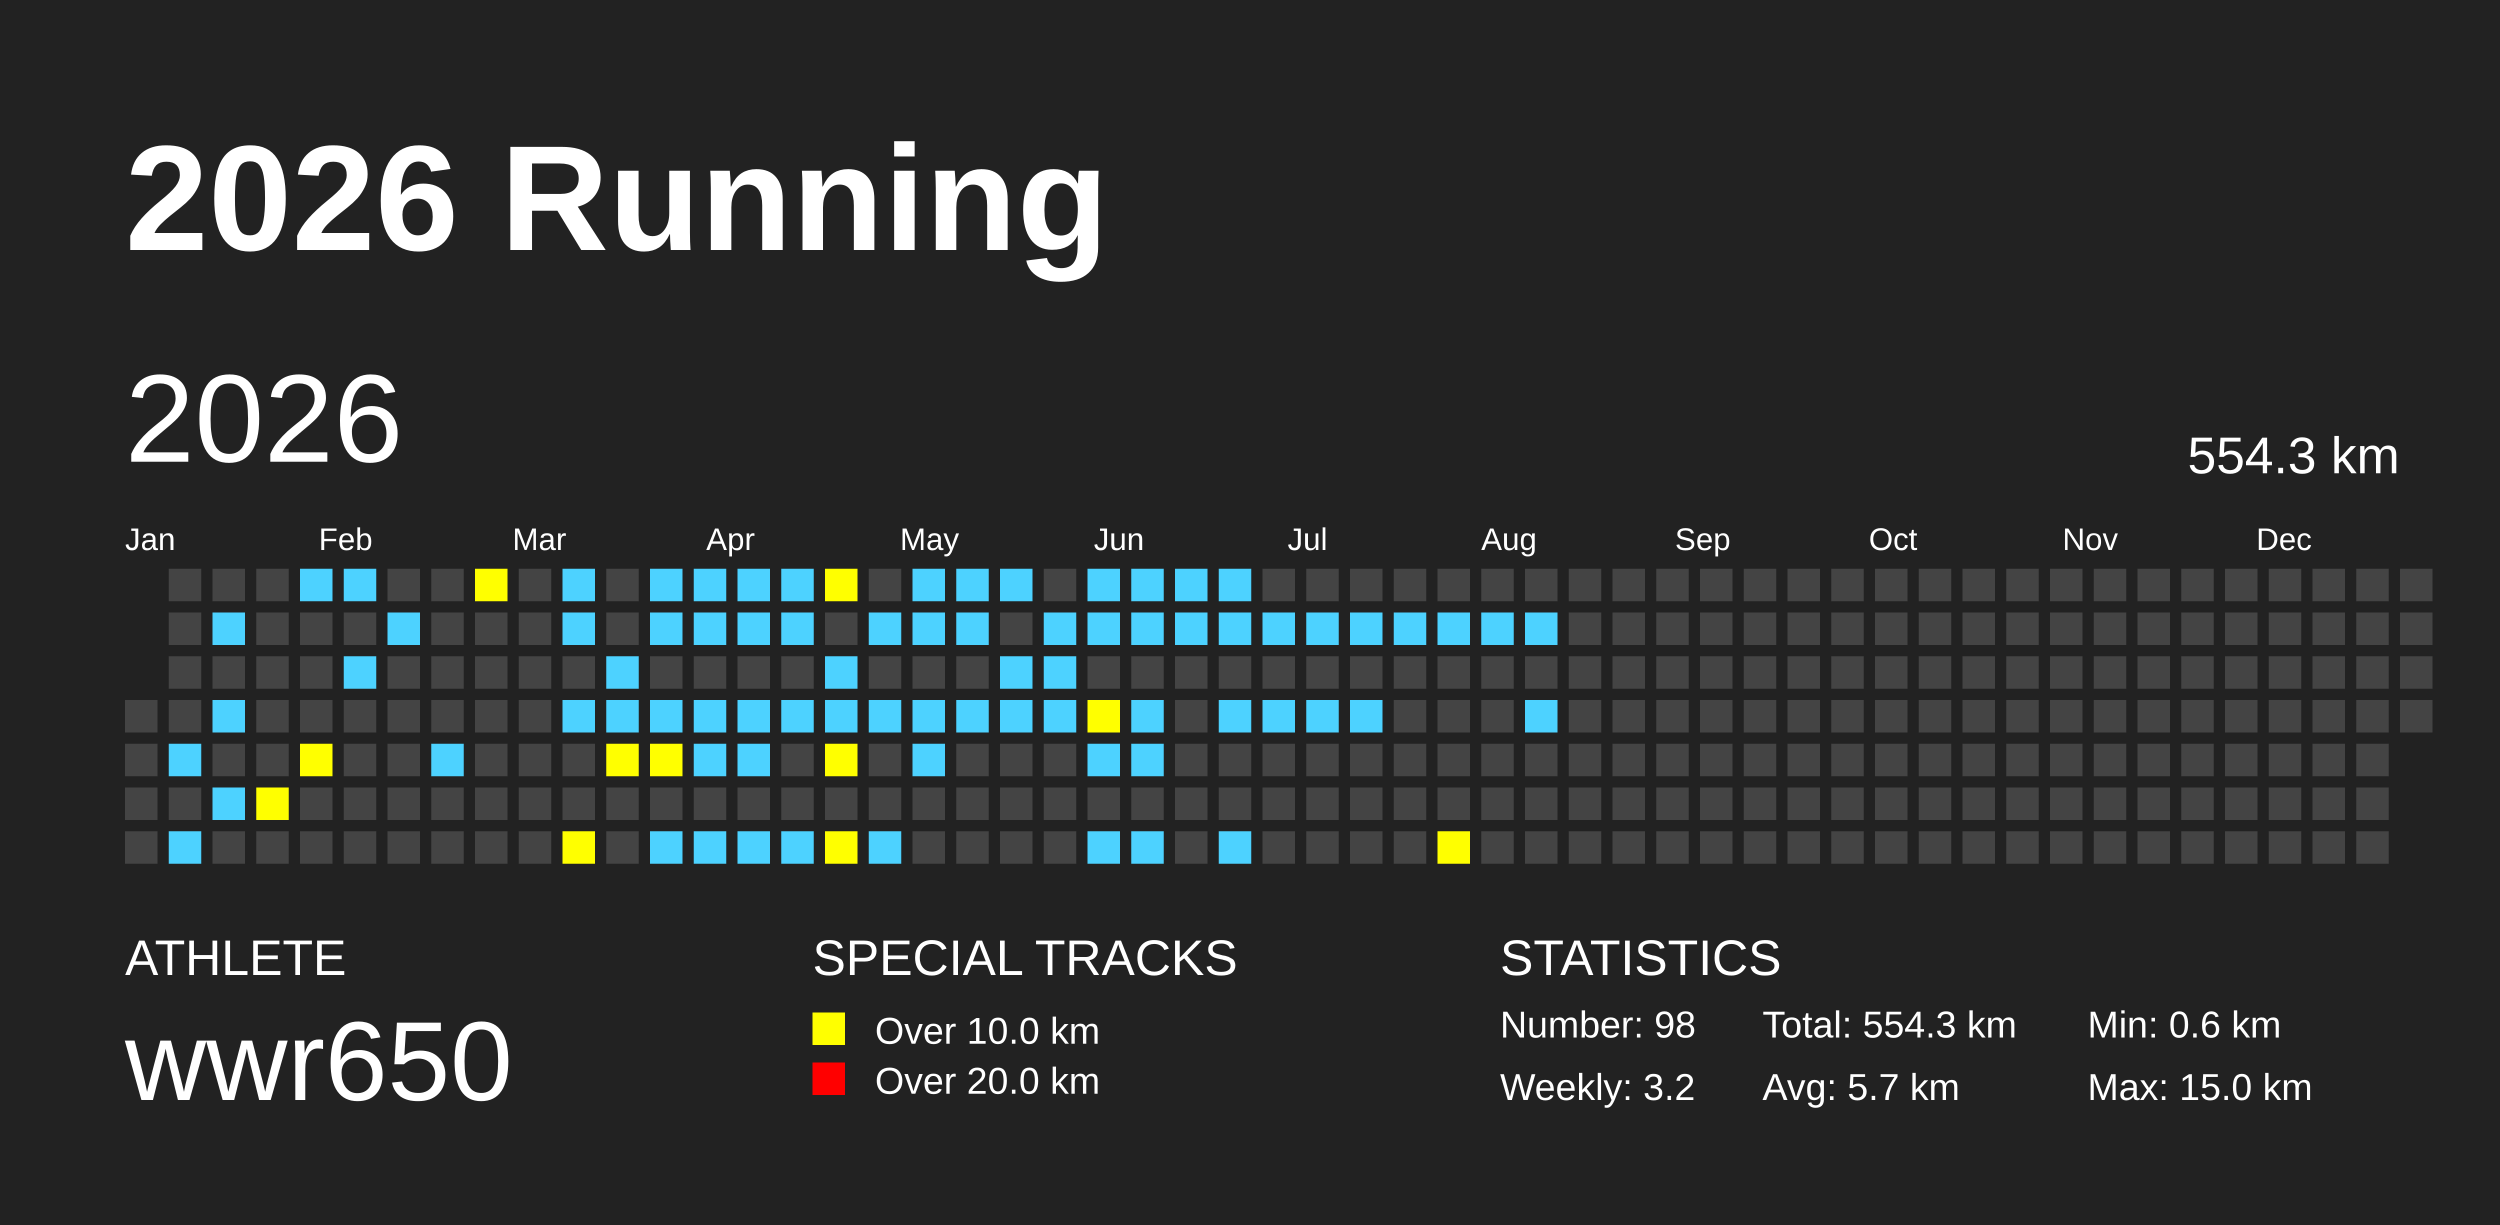
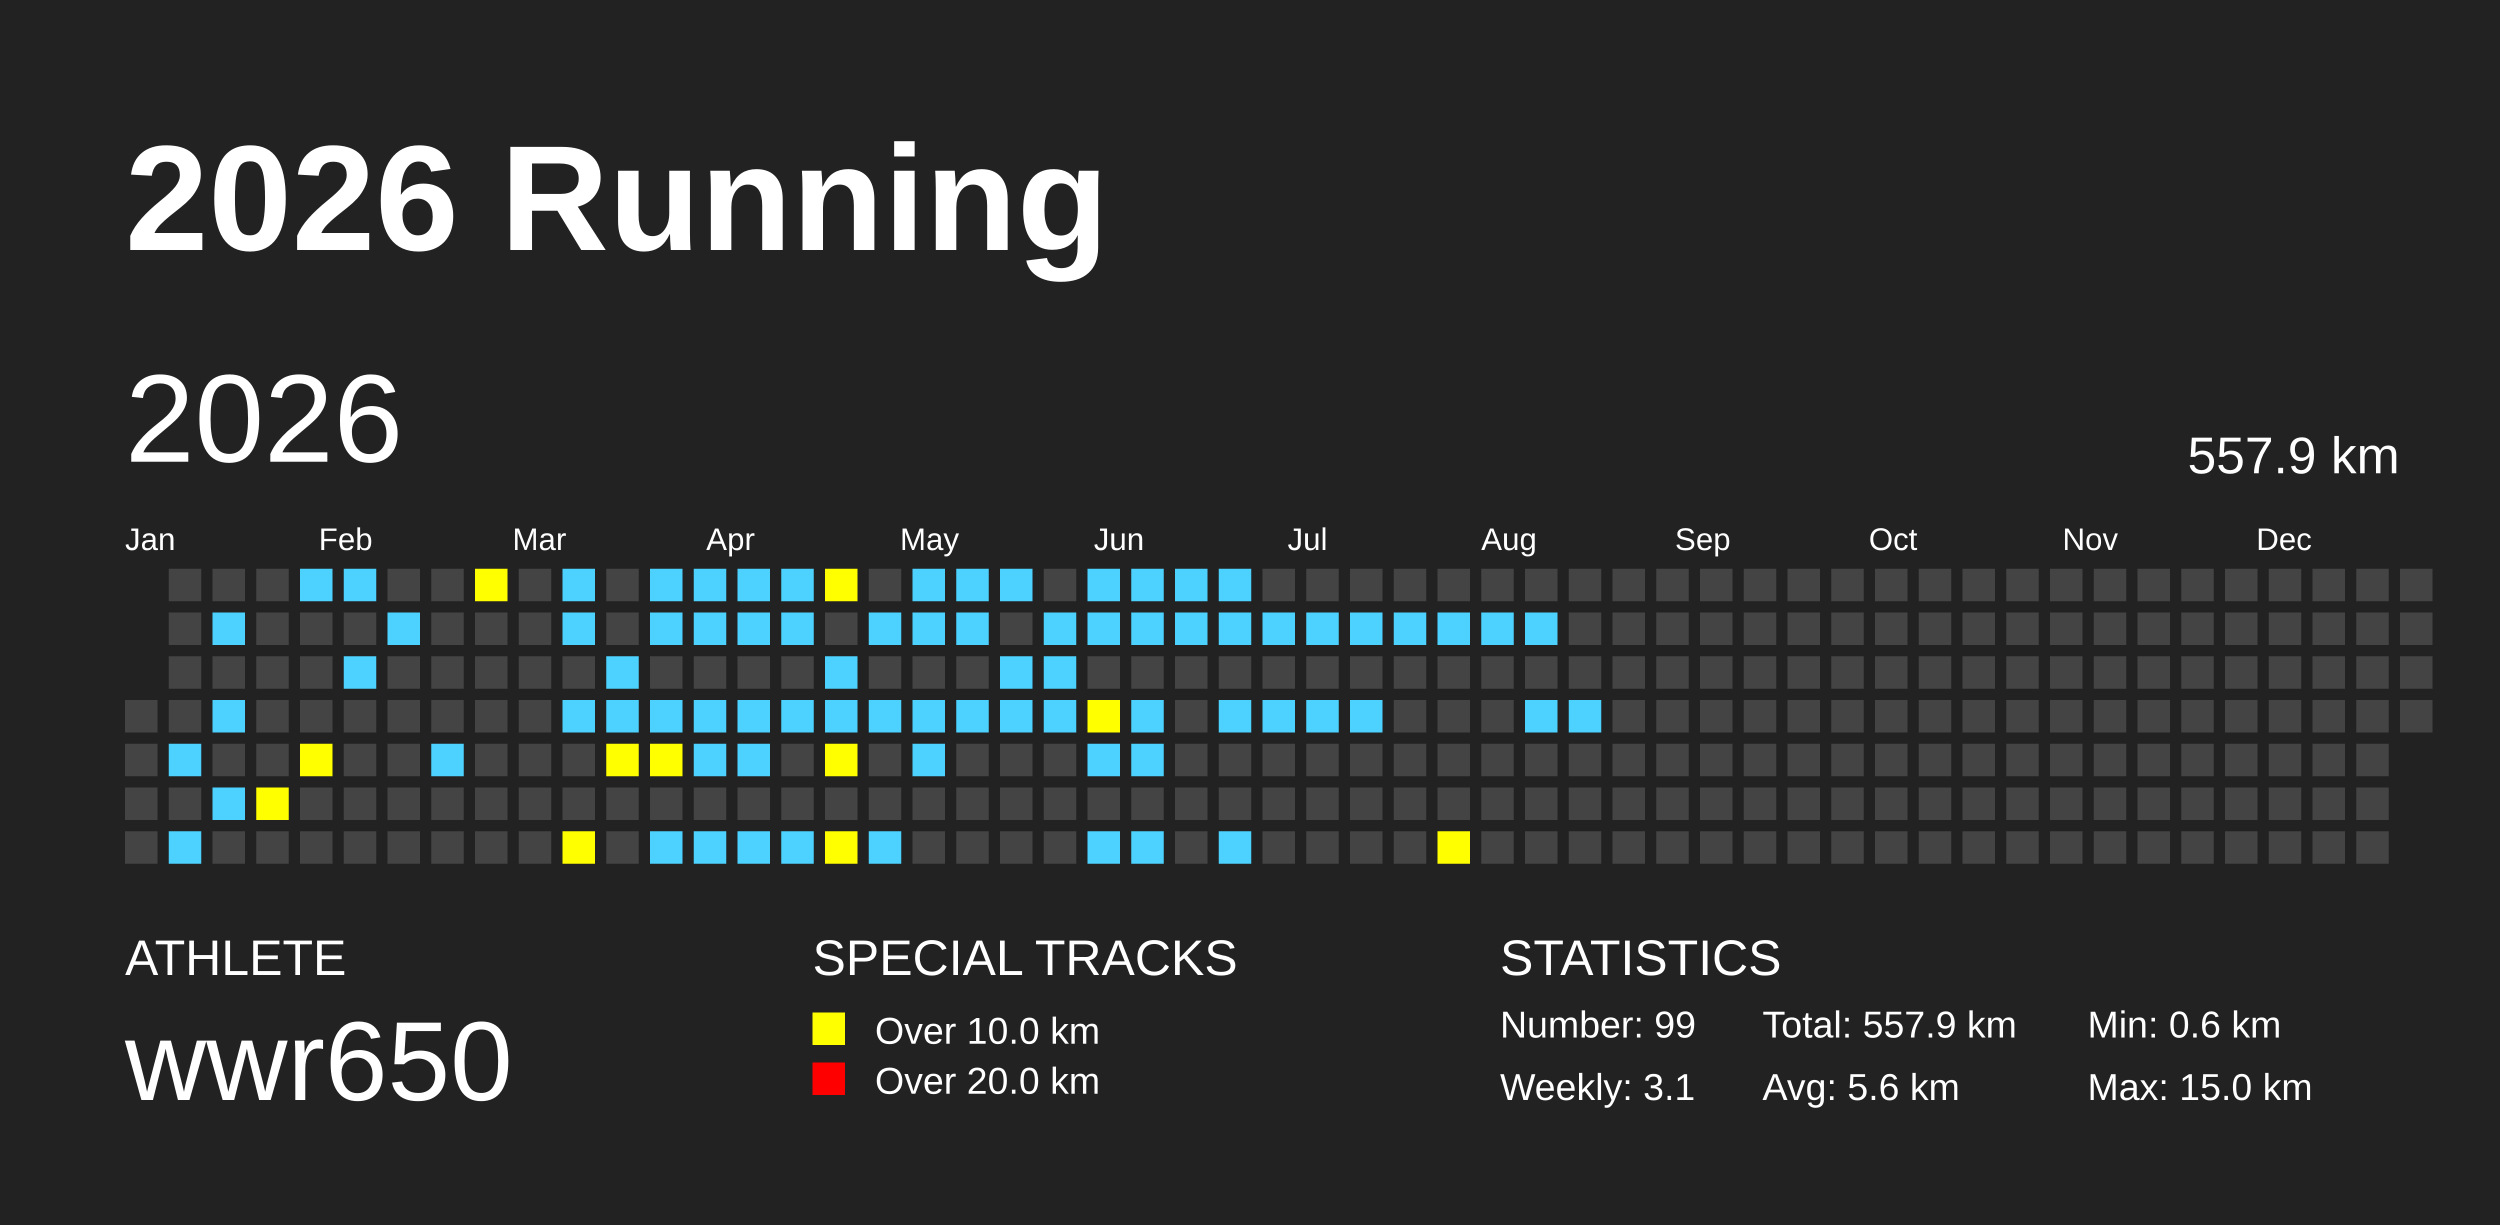
<svg xmlns="http://www.w3.org/2000/svg" baseProfile="full" height="98mm" version="1.1" viewBox="0,0,200,98" width="200mm">
  <defs />
  <rect fill="#222222" height="98" width="200" x="0" y="0" />
  <text fill="#FFFFFF" style="font-size:12px; font-family:Arial; font-weight:bold;" x="10" y="20">2026 Running</text>
  <text fill="#FFFFFF" style="font-size:4px; font-family:Arial" x="10" y="78">ATHLETE</text>
  <text fill="#FFFFFF" style="font-size:9px; font-family:Arial" x="10" y="88">wwr650</text>
  <text fill="#FFFFFF" style="font-size:4px; font-family:Arial" x="65" y="78">SPECIAL TRACKS</text>
  <rect fill="yellow" height="2.6" width="2.6" x="65" y="81" />
  <text fill="#FFFFFF" style="font-size:3px; font-family:Arial" x="70" y="83.5">Over 10.0 km</text>
  <rect fill="red" height="2.6" width="2.6" x="65" y="85" />
  <text fill="#FFFFFF" style="font-size:3px; font-family:Arial" x="70" y="87.5">Over 20.0 km</text>
  <text fill="#FFFFFF" style="font-size:4px; font-family:Arial" x="120" y="78">STATISTICS</text>
-   <text fill="#FFFFFF" style="font-size:3px; font-family:Arial" x="120" y="83">Number: 98</text>
-   <text fill="#FFFFFF" style="font-size:3px; font-family:Arial" x="120" y="88">Weekly: 3.2</text>
-   <text fill="#FFFFFF" style="font-size:3px; font-family:Arial" x="141" y="83">Total: 554.3 km</text>
-   <text fill="#FFFFFF" style="font-size:3px; font-family:Arial" x="141" y="88">Avg: 5.7 km</text>
+   <text fill="#FFFFFF" style="font-size:3px; font-family:Arial" x="120" y="83">Number: 99</text>
+   <text fill="#FFFFFF" style="font-size:3px; font-family:Arial" x="120" y="88">Weekly: 3.1</text>
+   <text fill="#FFFFFF" style="font-size:3px; font-family:Arial" x="141" y="83">Total: 557.9 km</text>
+   <text fill="#FFFFFF" style="font-size:3px; font-family:Arial" x="141" y="88">Avg: 5.6 km</text>
  <text fill="#FFFFFF" style="font-size:3px; font-family:Arial" x="167" y="83">Min: 0.6 km</text>
  <text fill="#FFFFFF" style="font-size:3px; font-family:Arial" x="167" y="88">Max: 15.0 km</text>
  <text dominant-baseline="hanging" fill="#FFFFFF" style="font-size:10.0px; font-family:Arial;" x="10" y="30">2026</text>
-   <text dominant-baseline="hanging" fill="#FFFFFF" style="font-size:4.125px; font-family:Arial;" x="175" y="35">554.3 km</text>
+   <text dominant-baseline="hanging" fill="#FFFFFF" style="font-size:4.125px; font-family:Arial;" x="175" y="35">557.9 km</text>
  <text fill="#FFFFFF" style="font-size:2.5px; font-family:Arial" x="10.0" y="44">Jan</text>
  <text fill="#FFFFFF" style="font-size:2.5px; font-family:Arial" x="25.5" y="44">Feb</text>
  <text fill="#FFFFFF" style="font-size:2.5px; font-family:Arial" x="41.0" y="44">Mar</text>
  <text fill="#FFFFFF" style="font-size:2.5px; font-family:Arial" x="56.5" y="44">Apr</text>
  <text fill="#FFFFFF" style="font-size:2.5px; font-family:Arial" x="72.0" y="44">May</text>
  <text fill="#FFFFFF" style="font-size:2.5px; font-family:Arial" x="87.5" y="44">Jun</text>
  <text fill="#FFFFFF" style="font-size:2.5px; font-family:Arial" x="103.0" y="44">Jul</text>
  <text fill="#FFFFFF" style="font-size:2.5px; font-family:Arial" x="118.5" y="44">Aug</text>
  <text fill="#FFFFFF" style="font-size:2.5px; font-family:Arial" x="134.0" y="44">Sep</text>
  <text fill="#FFFFFF" style="font-size:2.5px; font-family:Arial" x="149.5" y="44">Oct</text>
  <text fill="#FFFFFF" style="font-size:2.5px; font-family:Arial" x="165.0" y="44">Nov</text>
  <text fill="#FFFFFF" style="font-size:2.5px; font-family:Arial" x="180.5" y="44">Dec</text>
  <rect fill="#444444" height="2.6" width="2.6" x="10.0" y="56.0" />
  <rect fill="#444444" height="2.6" width="2.6" x="10.0" y="59.5" />
  <rect fill="#444444" height="2.6" width="2.6" x="10.0" y="63.0" />
  <rect fill="#444444" height="2.6" width="2.6" x="10.0" y="66.5" />
  <rect fill="#444444" height="2.6" width="2.6" x="13.5" y="45.5" />
  <rect fill="#444444" height="2.6" width="2.6" x="13.5" y="49.0" />
  <rect fill="#444444" height="2.6" width="2.6" x="13.5" y="52.5" />
  <rect fill="#444444" height="2.6" width="2.6" x="13.5" y="56.0" />
  <rect fill="#4DD2FF" height="2.6" width="2.6" x="13.5" y="59.5" />
  <rect fill="#444444" height="2.6" width="2.6" x="13.5" y="63.0" />
  <rect fill="#4DD2FF" height="2.6" width="2.6" x="13.5" y="66.5" />
  <rect fill="#444444" height="2.6" width="2.6" x="17.0" y="45.5" />
  <rect fill="#4DD2FF" height="2.6" width="2.6" x="17.0" y="49.0" />
  <rect fill="#444444" height="2.6" width="2.6" x="17.0" y="52.5" />
  <rect fill="#4DD2FF" height="2.6" width="2.6" x="17.0" y="56.0" />
  <rect fill="#444444" height="2.6" width="2.6" x="17.0" y="59.5" />
  <rect fill="#4DD2FF" height="2.6" width="2.6" x="17.0" y="63.0" />
  <rect fill="#444444" height="2.6" width="2.6" x="17.0" y="66.5" />
  <rect fill="#444444" height="2.6" width="2.6" x="20.5" y="45.5" />
  <rect fill="#444444" height="2.6" width="2.6" x="20.5" y="49.0" />
  <rect fill="#444444" height="2.6" width="2.6" x="20.5" y="52.5" />
  <rect fill="#444444" height="2.6" width="2.6" x="20.5" y="56.0" />
  <rect fill="#444444" height="2.6" width="2.6" x="20.5" y="59.5" />
  <rect fill="yellow" height="2.6" width="2.6" x="20.5" y="63.0" />
  <rect fill="#444444" height="2.6" width="2.6" x="20.5" y="66.5" />
  <rect fill="#4DD2FF" height="2.6" width="2.6" x="24.0" y="45.5" />
  <rect fill="#444444" height="2.6" width="2.6" x="24.0" y="49.0" />
  <rect fill="#444444" height="2.6" width="2.6" x="24.0" y="52.5" />
  <rect fill="#444444" height="2.6" width="2.6" x="24.0" y="56.0" />
  <rect fill="yellow" height="2.6" width="2.6" x="24.0" y="59.5" />
  <rect fill="#444444" height="2.6" width="2.6" x="24.0" y="63.0" />
  <rect fill="#444444" height="2.6" width="2.6" x="24.0" y="66.5" />
  <rect fill="#4DD2FF" height="2.6" width="2.6" x="27.5" y="45.5" />
  <rect fill="#444444" height="2.6" width="2.6" x="27.5" y="49.0" />
  <rect fill="#4DD2FF" height="2.6" width="2.6" x="27.5" y="52.5" />
  <rect fill="#444444" height="2.6" width="2.6" x="27.5" y="56.0" />
  <rect fill="#444444" height="2.6" width="2.6" x="27.5" y="59.5" />
  <rect fill="#444444" height="2.6" width="2.6" x="27.5" y="63.0" />
  <rect fill="#444444" height="2.6" width="2.6" x="27.5" y="66.5" />
  <rect fill="#444444" height="2.6" width="2.6" x="31.0" y="45.5" />
  <rect fill="#4DD2FF" height="2.6" width="2.6" x="31.0" y="49.0" />
  <rect fill="#444444" height="2.6" width="2.6" x="31.0" y="52.5" />
  <rect fill="#444444" height="2.6" width="2.6" x="31.0" y="56.0" />
  <rect fill="#444444" height="2.6" width="2.6" x="31.0" y="59.5" />
  <rect fill="#444444" height="2.6" width="2.6" x="31.0" y="63.0" />
  <rect fill="#444444" height="2.6" width="2.6" x="31.0" y="66.5" />
  <rect fill="#444444" height="2.6" width="2.6" x="34.5" y="45.5" />
  <rect fill="#444444" height="2.6" width="2.6" x="34.5" y="49.0" />
  <rect fill="#444444" height="2.6" width="2.6" x="34.5" y="52.5" />
  <rect fill="#444444" height="2.6" width="2.6" x="34.5" y="56.0" />
  <rect fill="#4DD2FF" height="2.6" width="2.6" x="34.5" y="59.5" />
  <rect fill="#444444" height="2.6" width="2.6" x="34.5" y="63.0" />
  <rect fill="#444444" height="2.6" width="2.6" x="34.5" y="66.5" />
  <rect fill="yellow" height="2.6" width="2.6" x="38.0" y="45.5" />
  <rect fill="#444444" height="2.6" width="2.6" x="38.0" y="49.0" />
  <rect fill="#444444" height="2.6" width="2.6" x="38.0" y="52.5" />
  <rect fill="#444444" height="2.6" width="2.6" x="38.0" y="56.0" />
  <rect fill="#444444" height="2.6" width="2.6" x="38.0" y="59.5" />
  <rect fill="#444444" height="2.6" width="2.6" x="38.0" y="63.0" />
  <rect fill="#444444" height="2.6" width="2.6" x="38.0" y="66.5" />
  <rect fill="#444444" height="2.6" width="2.6" x="41.5" y="45.5" />
  <rect fill="#444444" height="2.6" width="2.6" x="41.5" y="49.0" />
  <rect fill="#444444" height="2.6" width="2.6" x="41.5" y="52.5" />
  <rect fill="#444444" height="2.6" width="2.6" x="41.5" y="56.0" />
  <rect fill="#444444" height="2.6" width="2.6" x="41.5" y="59.5" />
  <rect fill="#444444" height="2.6" width="2.6" x="41.5" y="63.0" />
  <rect fill="#444444" height="2.6" width="2.6" x="41.5" y="66.5" />
  <rect fill="#4DD2FF" height="2.6" width="2.6" x="45.0" y="45.5" />
  <rect fill="#4DD2FF" height="2.6" width="2.6" x="45.0" y="49.0" />
  <rect fill="#444444" height="2.6" width="2.6" x="45.0" y="52.5" />
  <rect fill="#4DD2FF" height="2.6" width="2.6" x="45.0" y="56.0" />
  <rect fill="#444444" height="2.6" width="2.6" x="45.0" y="59.5" />
  <rect fill="#444444" height="2.6" width="2.6" x="45.0" y="63.0" />
  <rect fill="yellow" height="2.6" width="2.6" x="45.0" y="66.5" />
  <rect fill="#444444" height="2.6" width="2.6" x="48.5" y="45.5" />
  <rect fill="#444444" height="2.6" width="2.6" x="48.5" y="49.0" />
  <rect fill="#4DD2FF" height="2.6" width="2.6" x="48.5" y="52.5" />
  <rect fill="#4DD2FF" height="2.6" width="2.6" x="48.5" y="56.0" />
  <rect fill="yellow" height="2.6" width="2.6" x="48.5" y="59.5" />
  <rect fill="#444444" height="2.6" width="2.6" x="48.5" y="63.0" />
  <rect fill="#444444" height="2.6" width="2.6" x="48.5" y="66.5" />
  <rect fill="#4DD2FF" height="2.6" width="2.6" x="52.0" y="45.5" />
  <rect fill="#4DD2FF" height="2.6" width="2.6" x="52.0" y="49.0" />
  <rect fill="#444444" height="2.6" width="2.6" x="52.0" y="52.5" />
  <rect fill="#4DD2FF" height="2.6" width="2.6" x="52.0" y="56.0" />
  <rect fill="yellow" height="2.6" width="2.6" x="52.0" y="59.5" />
  <rect fill="#444444" height="2.6" width="2.6" x="52.0" y="63.0" />
  <rect fill="#4DD2FF" height="2.6" width="2.6" x="52.0" y="66.5" />
  <rect fill="#4DD2FF" height="2.6" width="2.6" x="55.5" y="45.5" />
  <rect fill="#4DD2FF" height="2.6" width="2.6" x="55.5" y="49.0" />
  <rect fill="#444444" height="2.6" width="2.6" x="55.5" y="52.5" />
  <rect fill="#4DD2FF" height="2.6" width="2.6" x="55.5" y="56.0" />
  <rect fill="#4DD2FF" height="2.6" width="2.6" x="55.5" y="59.5" />
  <rect fill="#444444" height="2.6" width="2.6" x="55.5" y="63.0" />
  <rect fill="#4DD2FF" height="2.6" width="2.6" x="55.5" y="66.5" />
  <rect fill="#4DD2FF" height="2.6" width="2.6" x="59.0" y="45.5" />
  <rect fill="#4DD2FF" height="2.6" width="2.6" x="59.0" y="49.0" />
  <rect fill="#444444" height="2.6" width="2.6" x="59.0" y="52.5" />
  <rect fill="#4DD2FF" height="2.6" width="2.6" x="59.0" y="56.0" />
  <rect fill="#4DD2FF" height="2.6" width="2.6" x="59.0" y="59.5" />
  <rect fill="#444444" height="2.6" width="2.6" x="59.0" y="63.0" />
  <rect fill="#4DD2FF" height="2.6" width="2.6" x="59.0" y="66.5" />
  <rect fill="#4DD2FF" height="2.6" width="2.6" x="62.5" y="45.5" />
  <rect fill="#4DD2FF" height="2.6" width="2.6" x="62.5" y="49.0" />
  <rect fill="#444444" height="2.6" width="2.6" x="62.5" y="52.5" />
  <rect fill="#4DD2FF" height="2.6" width="2.6" x="62.5" y="56.0" />
  <rect fill="#444444" height="2.6" width="2.6" x="62.5" y="59.5" />
  <rect fill="#444444" height="2.6" width="2.6" x="62.5" y="63.0" />
  <rect fill="#4DD2FF" height="2.6" width="2.6" x="62.5" y="66.5" />
  <rect fill="yellow" height="2.6" width="2.6" x="66.0" y="45.5" />
  <rect fill="#444444" height="2.6" width="2.6" x="66.0" y="49.0" />
  <rect fill="#4DD2FF" height="2.6" width="2.6" x="66.0" y="52.5" />
  <rect fill="#4DD2FF" height="2.6" width="2.6" x="66.0" y="56.0" />
  <rect fill="yellow" height="2.6" width="2.6" x="66.0" y="59.5" />
  <rect fill="#444444" height="2.6" width="2.6" x="66.0" y="63.0" />
  <rect fill="yellow" height="2.6" width="2.6" x="66.0" y="66.5" />
  <rect fill="#444444" height="2.6" width="2.6" x="69.5" y="45.5" />
  <rect fill="#4DD2FF" height="2.6" width="2.6" x="69.5" y="49.0" />
  <rect fill="#444444" height="2.6" width="2.6" x="69.5" y="52.5" />
  <rect fill="#4DD2FF" height="2.6" width="2.6" x="69.5" y="56.0" />
  <rect fill="#444444" height="2.6" width="2.6" x="69.5" y="59.5" />
  <rect fill="#444444" height="2.6" width="2.6" x="69.5" y="63.0" />
  <rect fill="#4DD2FF" height="2.6" width="2.6" x="69.5" y="66.5" />
  <rect fill="#4DD2FF" height="2.6" width="2.6" x="73.0" y="45.5" />
  <rect fill="#4DD2FF" height="2.6" width="2.6" x="73.0" y="49.0" />
  <rect fill="#444444" height="2.6" width="2.6" x="73.0" y="52.5" />
  <rect fill="#4DD2FF" height="2.6" width="2.6" x="73.0" y="56.0" />
  <rect fill="#4DD2FF" height="2.6" width="2.6" x="73.0" y="59.5" />
  <rect fill="#444444" height="2.6" width="2.6" x="73.0" y="63.0" />
  <rect fill="#444444" height="2.6" width="2.6" x="73.0" y="66.5" />
  <rect fill="#4DD2FF" height="2.6" width="2.6" x="76.5" y="45.5" />
  <rect fill="#4DD2FF" height="2.6" width="2.6" x="76.5" y="49.0" />
  <rect fill="#444444" height="2.6" width="2.6" x="76.5" y="52.5" />
  <rect fill="#4DD2FF" height="2.6" width="2.6" x="76.5" y="56.0" />
  <rect fill="#444444" height="2.6" width="2.6" x="76.5" y="59.5" />
  <rect fill="#444444" height="2.6" width="2.6" x="76.5" y="63.0" />
  <rect fill="#444444" height="2.6" width="2.6" x="76.5" y="66.5" />
  <rect fill="#4DD2FF" height="2.6" width="2.6" x="80.0" y="45.5" />
  <rect fill="#444444" height="2.6" width="2.6" x="80.0" y="49.0" />
  <rect fill="#4DD2FF" height="2.6" width="2.6" x="80.0" y="52.5" />
  <rect fill="#4DD2FF" height="2.6" width="2.6" x="80.0" y="56.0" />
  <rect fill="#444444" height="2.6" width="2.6" x="80.0" y="59.5" />
  <rect fill="#444444" height="2.6" width="2.6" x="80.0" y="63.0" />
  <rect fill="#444444" height="2.6" width="2.6" x="80.0" y="66.5" />
  <rect fill="#444444" height="2.6" width="2.6" x="83.5" y="45.5" />
  <rect fill="#4DD2FF" height="2.6" width="2.6" x="83.5" y="49.0" />
  <rect fill="#4DD2FF" height="2.6" width="2.6" x="83.5" y="52.5" />
  <rect fill="#4DD2FF" height="2.6" width="2.6" x="83.5" y="56.0" />
  <rect fill="#444444" height="2.6" width="2.6" x="83.5" y="59.5" />
  <rect fill="#444444" height="2.6" width="2.6" x="83.5" y="63.0" />
  <rect fill="#444444" height="2.6" width="2.6" x="83.5" y="66.5" />
  <rect fill="#4DD2FF" height="2.6" width="2.6" x="87.0" y="45.5" />
  <rect fill="#4DD2FF" height="2.6" width="2.6" x="87.0" y="49.0" />
  <rect fill="#444444" height="2.6" width="2.6" x="87.0" y="52.5" />
  <rect fill="yellow" height="2.6" width="2.6" x="87.0" y="56.0" />
  <rect fill="#4DD2FF" height="2.6" width="2.6" x="87.0" y="59.5" />
  <rect fill="#444444" height="2.6" width="2.6" x="87.0" y="63.0" />
  <rect fill="#4DD2FF" height="2.6" width="2.6" x="87.0" y="66.5" />
  <rect fill="#4DD2FF" height="2.6" width="2.6" x="90.5" y="45.5" />
  <rect fill="#4DD2FF" height="2.6" width="2.6" x="90.5" y="49.0" />
  <rect fill="#444444" height="2.6" width="2.6" x="90.5" y="52.5" />
  <rect fill="#4DD2FF" height="2.6" width="2.6" x="90.5" y="56.0" />
  <rect fill="#4DD2FF" height="2.6" width="2.6" x="90.5" y="59.5" />
  <rect fill="#444444" height="2.6" width="2.6" x="90.5" y="63.0" />
  <rect fill="#4DD2FF" height="2.6" width="2.6" x="90.5" y="66.5" />
  <rect fill="#4DD2FF" height="2.6" width="2.6" x="94.0" y="45.5" />
  <rect fill="#4DD2FF" height="2.6" width="2.6" x="94.0" y="49.0" />
  <rect fill="#444444" height="2.6" width="2.6" x="94.0" y="52.5" />
  <rect fill="#444444" height="2.6" width="2.6" x="94.0" y="56.0" />
  <rect fill="#444444" height="2.6" width="2.6" x="94.0" y="59.5" />
  <rect fill="#444444" height="2.6" width="2.6" x="94.0" y="63.0" />
  <rect fill="#444444" height="2.6" width="2.6" x="94.0" y="66.5" />
  <rect fill="#4DD2FF" height="2.6" width="2.6" x="97.5" y="45.5" />
  <rect fill="#4DD2FF" height="2.6" width="2.6" x="97.5" y="49.0" />
  <rect fill="#444444" height="2.6" width="2.6" x="97.5" y="52.5" />
  <rect fill="#4DD2FF" height="2.6" width="2.6" x="97.5" y="56.0" />
  <rect fill="#444444" height="2.6" width="2.6" x="97.5" y="59.5" />
  <rect fill="#444444" height="2.6" width="2.6" x="97.5" y="63.0" />
  <rect fill="#4DD2FF" height="2.6" width="2.6" x="97.5" y="66.5" />
  <rect fill="#444444" height="2.6" width="2.6" x="101.0" y="45.5" />
  <rect fill="#4DD2FF" height="2.6" width="2.6" x="101.0" y="49.0" />
  <rect fill="#444444" height="2.6" width="2.6" x="101.0" y="52.5" />
  <rect fill="#4DD2FF" height="2.6" width="2.6" x="101.0" y="56.0" />
  <rect fill="#444444" height="2.6" width="2.6" x="101.0" y="59.5" />
  <rect fill="#444444" height="2.6" width="2.6" x="101.0" y="63.0" />
  <rect fill="#444444" height="2.6" width="2.6" x="101.0" y="66.5" />
  <rect fill="#444444" height="2.6" width="2.6" x="104.5" y="45.5" />
  <rect fill="#4DD2FF" height="2.6" width="2.6" x="104.5" y="49.0" />
  <rect fill="#444444" height="2.6" width="2.6" x="104.5" y="52.5" />
  <rect fill="#4DD2FF" height="2.6" width="2.6" x="104.5" y="56.0" />
  <rect fill="#444444" height="2.6" width="2.6" x="104.5" y="59.5" />
  <rect fill="#444444" height="2.6" width="2.6" x="104.5" y="63.0" />
  <rect fill="#444444" height="2.6" width="2.6" x="104.5" y="66.5" />
  <rect fill="#444444" height="2.6" width="2.6" x="108.0" y="45.5" />
  <rect fill="#4DD2FF" height="2.6" width="2.6" x="108.0" y="49.0" />
  <rect fill="#444444" height="2.6" width="2.6" x="108.0" y="52.5" />
  <rect fill="#4DD2FF" height="2.6" width="2.6" x="108.0" y="56.0" />
  <rect fill="#444444" height="2.6" width="2.6" x="108.0" y="59.5" />
  <rect fill="#444444" height="2.6" width="2.6" x="108.0" y="63.0" />
  <rect fill="#444444" height="2.6" width="2.6" x="108.0" y="66.5" />
  <rect fill="#444444" height="2.6" width="2.6" x="111.5" y="45.5" />
  <rect fill="#4DD2FF" height="2.6" width="2.6" x="111.5" y="49.0" />
  <rect fill="#444444" height="2.6" width="2.6" x="111.5" y="52.5" />
  <rect fill="#444444" height="2.6" width="2.6" x="111.5" y="56.0" />
  <rect fill="#444444" height="2.6" width="2.6" x="111.5" y="59.5" />
  <rect fill="#444444" height="2.6" width="2.6" x="111.5" y="63.0" />
  <rect fill="#444444" height="2.6" width="2.6" x="111.5" y="66.5" />
  <rect fill="#444444" height="2.6" width="2.6" x="115.0" y="45.5" />
  <rect fill="#4DD2FF" height="2.6" width="2.6" x="115.0" y="49.0" />
  <rect fill="#444444" height="2.6" width="2.6" x="115.0" y="52.5" />
  <rect fill="#444444" height="2.6" width="2.6" x="115.0" y="56.0" />
  <rect fill="#444444" height="2.6" width="2.6" x="115.0" y="59.5" />
  <rect fill="#444444" height="2.6" width="2.6" x="115.0" y="63.0" />
  <rect fill="yellow" height="2.6" width="2.6" x="115.0" y="66.5" />
  <rect fill="#444444" height="2.6" width="2.6" x="118.5" y="45.5" />
  <rect fill="#4DD2FF" height="2.6" width="2.6" x="118.5" y="49.0" />
  <rect fill="#444444" height="2.6" width="2.6" x="118.5" y="52.5" />
  <rect fill="#444444" height="2.6" width="2.6" x="118.5" y="56.0" />
  <rect fill="#444444" height="2.6" width="2.6" x="118.5" y="59.5" />
  <rect fill="#444444" height="2.6" width="2.6" x="118.5" y="63.0" />
  <rect fill="#444444" height="2.6" width="2.6" x="118.5" y="66.5" />
  <rect fill="#444444" height="2.6" width="2.6" x="122.0" y="45.5" />
  <rect fill="#4DD2FF" height="2.6" width="2.6" x="122.0" y="49.0" />
  <rect fill="#444444" height="2.6" width="2.6" x="122.0" y="52.5" />
  <rect fill="#4DD2FF" height="2.6" width="2.6" x="122.0" y="56.0" />
  <rect fill="#444444" height="2.6" width="2.6" x="122.0" y="59.5" />
  <rect fill="#444444" height="2.6" width="2.6" x="122.0" y="63.0" />
  <rect fill="#444444" height="2.6" width="2.6" x="122.0" y="66.5" />
  <rect fill="#444444" height="2.6" width="2.6" x="125.5" y="45.5" />
  <rect fill="#444444" height="2.6" width="2.6" x="125.5" y="49.0" />
  <rect fill="#444444" height="2.6" width="2.6" x="125.5" y="52.5" />
-   <rect fill="#444444" height="2.6" width="2.6" x="125.5" y="56.0" />
+   <rect fill="#4DD2FF" height="2.6" width="2.6" x="125.5" y="56.0" />
  <rect fill="#444444" height="2.6" width="2.6" x="125.5" y="59.5" />
  <rect fill="#444444" height="2.6" width="2.6" x="125.5" y="63.0" />
  <rect fill="#444444" height="2.6" width="2.6" x="125.5" y="66.5" />
  <rect fill="#444444" height="2.6" width="2.6" x="129.0" y="45.5" />
  <rect fill="#444444" height="2.6" width="2.6" x="129.0" y="49.0" />
  <rect fill="#444444" height="2.6" width="2.6" x="129.0" y="52.5" />
  <rect fill="#444444" height="2.6" width="2.6" x="129.0" y="56.0" />
  <rect fill="#444444" height="2.6" width="2.6" x="129.0" y="59.5" />
  <rect fill="#444444" height="2.6" width="2.6" x="129.0" y="63.0" />
  <rect fill="#444444" height="2.6" width="2.6" x="129.0" y="66.5" />
  <rect fill="#444444" height="2.6" width="2.6" x="132.5" y="45.5" />
  <rect fill="#444444" height="2.6" width="2.6" x="132.5" y="49.0" />
  <rect fill="#444444" height="2.6" width="2.6" x="132.5" y="52.5" />
  <rect fill="#444444" height="2.6" width="2.6" x="132.5" y="56.0" />
  <rect fill="#444444" height="2.6" width="2.6" x="132.5" y="59.5" />
  <rect fill="#444444" height="2.6" width="2.6" x="132.5" y="63.0" />
  <rect fill="#444444" height="2.6" width="2.6" x="132.5" y="66.5" />
  <rect fill="#444444" height="2.6" width="2.6" x="136.0" y="45.5" />
  <rect fill="#444444" height="2.6" width="2.6" x="136.0" y="49.0" />
  <rect fill="#444444" height="2.6" width="2.6" x="136.0" y="52.5" />
  <rect fill="#444444" height="2.6" width="2.6" x="136.0" y="56.0" />
  <rect fill="#444444" height="2.6" width="2.6" x="136.0" y="59.5" />
  <rect fill="#444444" height="2.6" width="2.6" x="136.0" y="63.0" />
  <rect fill="#444444" height="2.6" width="2.6" x="136.0" y="66.5" />
  <rect fill="#444444" height="2.6" width="2.6" x="139.5" y="45.5" />
  <rect fill="#444444" height="2.6" width="2.6" x="139.5" y="49.0" />
  <rect fill="#444444" height="2.6" width="2.6" x="139.5" y="52.5" />
  <rect fill="#444444" height="2.6" width="2.6" x="139.5" y="56.0" />
  <rect fill="#444444" height="2.6" width="2.6" x="139.5" y="59.5" />
  <rect fill="#444444" height="2.6" width="2.6" x="139.5" y="63.0" />
  <rect fill="#444444" height="2.6" width="2.6" x="139.5" y="66.5" />
  <rect fill="#444444" height="2.6" width="2.6" x="143.0" y="45.5" />
  <rect fill="#444444" height="2.6" width="2.6" x="143.0" y="49.0" />
  <rect fill="#444444" height="2.6" width="2.6" x="143.0" y="52.5" />
  <rect fill="#444444" height="2.6" width="2.6" x="143.0" y="56.0" />
  <rect fill="#444444" height="2.6" width="2.6" x="143.0" y="59.5" />
  <rect fill="#444444" height="2.6" width="2.6" x="143.0" y="63.0" />
  <rect fill="#444444" height="2.6" width="2.6" x="143.0" y="66.5" />
  <rect fill="#444444" height="2.6" width="2.6" x="146.5" y="45.5" />
  <rect fill="#444444" height="2.6" width="2.6" x="146.5" y="49.0" />
  <rect fill="#444444" height="2.6" width="2.6" x="146.5" y="52.5" />
  <rect fill="#444444" height="2.6" width="2.6" x="146.5" y="56.0" />
  <rect fill="#444444" height="2.6" width="2.6" x="146.5" y="59.5" />
  <rect fill="#444444" height="2.6" width="2.6" x="146.5" y="63.0" />
  <rect fill="#444444" height="2.6" width="2.6" x="146.5" y="66.5" />
  <rect fill="#444444" height="2.6" width="2.6" x="150.0" y="45.5" />
  <rect fill="#444444" height="2.6" width="2.6" x="150.0" y="49.0" />
  <rect fill="#444444" height="2.6" width="2.6" x="150.0" y="52.5" />
  <rect fill="#444444" height="2.6" width="2.6" x="150.0" y="56.0" />
  <rect fill="#444444" height="2.6" width="2.6" x="150.0" y="59.5" />
  <rect fill="#444444" height="2.6" width="2.6" x="150.0" y="63.0" />
  <rect fill="#444444" height="2.6" width="2.6" x="150.0" y="66.5" />
  <rect fill="#444444" height="2.6" width="2.6" x="153.5" y="45.5" />
  <rect fill="#444444" height="2.6" width="2.6" x="153.5" y="49.0" />
  <rect fill="#444444" height="2.6" width="2.6" x="153.5" y="52.5" />
  <rect fill="#444444" height="2.6" width="2.6" x="153.5" y="56.0" />
  <rect fill="#444444" height="2.6" width="2.6" x="153.5" y="59.5" />
  <rect fill="#444444" height="2.6" width="2.6" x="153.5" y="63.0" />
  <rect fill="#444444" height="2.6" width="2.6" x="153.5" y="66.5" />
  <rect fill="#444444" height="2.6" width="2.6" x="157.0" y="45.5" />
  <rect fill="#444444" height="2.6" width="2.6" x="157.0" y="49.0" />
  <rect fill="#444444" height="2.6" width="2.6" x="157.0" y="52.5" />
  <rect fill="#444444" height="2.6" width="2.6" x="157.0" y="56.0" />
  <rect fill="#444444" height="2.6" width="2.6" x="157.0" y="59.5" />
  <rect fill="#444444" height="2.6" width="2.6" x="157.0" y="63.0" />
  <rect fill="#444444" height="2.6" width="2.6" x="157.0" y="66.5" />
  <rect fill="#444444" height="2.6" width="2.6" x="160.5" y="45.5" />
  <rect fill="#444444" height="2.6" width="2.6" x="160.5" y="49.0" />
  <rect fill="#444444" height="2.6" width="2.6" x="160.5" y="52.5" />
  <rect fill="#444444" height="2.6" width="2.6" x="160.5" y="56.0" />
  <rect fill="#444444" height="2.6" width="2.6" x="160.5" y="59.5" />
  <rect fill="#444444" height="2.6" width="2.6" x="160.5" y="63.0" />
  <rect fill="#444444" height="2.6" width="2.6" x="160.5" y="66.5" />
  <rect fill="#444444" height="2.6" width="2.6" x="164.0" y="45.5" />
  <rect fill="#444444" height="2.6" width="2.6" x="164.0" y="49.0" />
  <rect fill="#444444" height="2.6" width="2.6" x="164.0" y="52.5" />
  <rect fill="#444444" height="2.6" width="2.6" x="164.0" y="56.0" />
  <rect fill="#444444" height="2.6" width="2.6" x="164.0" y="59.5" />
  <rect fill="#444444" height="2.6" width="2.6" x="164.0" y="63.0" />
  <rect fill="#444444" height="2.6" width="2.6" x="164.0" y="66.5" />
  <rect fill="#444444" height="2.6" width="2.6" x="167.5" y="45.5" />
  <rect fill="#444444" height="2.6" width="2.6" x="167.5" y="49.0" />
  <rect fill="#444444" height="2.6" width="2.6" x="167.5" y="52.5" />
  <rect fill="#444444" height="2.6" width="2.6" x="167.5" y="56.0" />
  <rect fill="#444444" height="2.6" width="2.6" x="167.5" y="59.5" />
  <rect fill="#444444" height="2.6" width="2.6" x="167.5" y="63.0" />
  <rect fill="#444444" height="2.6" width="2.6" x="167.5" y="66.5" />
  <rect fill="#444444" height="2.6" width="2.6" x="171.0" y="45.5" />
  <rect fill="#444444" height="2.6" width="2.6" x="171.0" y="49.0" />
  <rect fill="#444444" height="2.6" width="2.6" x="171.0" y="52.5" />
  <rect fill="#444444" height="2.6" width="2.6" x="171.0" y="56.0" />
  <rect fill="#444444" height="2.6" width="2.6" x="171.0" y="59.5" />
  <rect fill="#444444" height="2.6" width="2.6" x="171.0" y="63.0" />
  <rect fill="#444444" height="2.6" width="2.6" x="171.0" y="66.5" />
  <rect fill="#444444" height="2.6" width="2.6" x="174.5" y="45.5" />
  <rect fill="#444444" height="2.6" width="2.6" x="174.5" y="49.0" />
  <rect fill="#444444" height="2.6" width="2.6" x="174.5" y="52.5" />
  <rect fill="#444444" height="2.6" width="2.6" x="174.5" y="56.0" />
  <rect fill="#444444" height="2.6" width="2.6" x="174.5" y="59.5" />
  <rect fill="#444444" height="2.6" width="2.6" x="174.5" y="63.0" />
  <rect fill="#444444" height="2.6" width="2.6" x="174.5" y="66.5" />
  <rect fill="#444444" height="2.6" width="2.6" x="178.0" y="45.5" />
  <rect fill="#444444" height="2.6" width="2.6" x="178.0" y="49.0" />
  <rect fill="#444444" height="2.6" width="2.6" x="178.0" y="52.5" />
  <rect fill="#444444" height="2.6" width="2.6" x="178.0" y="56.0" />
  <rect fill="#444444" height="2.6" width="2.6" x="178.0" y="59.5" />
  <rect fill="#444444" height="2.6" width="2.6" x="178.0" y="63.0" />
  <rect fill="#444444" height="2.6" width="2.6" x="178.0" y="66.5" />
  <rect fill="#444444" height="2.6" width="2.6" x="181.5" y="45.5" />
  <rect fill="#444444" height="2.6" width="2.6" x="181.5" y="49.0" />
  <rect fill="#444444" height="2.6" width="2.6" x="181.5" y="52.5" />
  <rect fill="#444444" height="2.6" width="2.6" x="181.5" y="56.0" />
  <rect fill="#444444" height="2.6" width="2.6" x="181.5" y="59.5" />
  <rect fill="#444444" height="2.6" width="2.6" x="181.5" y="63.0" />
  <rect fill="#444444" height="2.6" width="2.6" x="181.5" y="66.5" />
  <rect fill="#444444" height="2.6" width="2.6" x="185.0" y="45.5" />
  <rect fill="#444444" height="2.6" width="2.6" x="185.0" y="49.0" />
  <rect fill="#444444" height="2.6" width="2.6" x="185.0" y="52.5" />
  <rect fill="#444444" height="2.6" width="2.6" x="185.0" y="56.0" />
  <rect fill="#444444" height="2.6" width="2.6" x="185.0" y="59.5" />
  <rect fill="#444444" height="2.6" width="2.6" x="185.0" y="63.0" />
  <rect fill="#444444" height="2.6" width="2.6" x="185.0" y="66.5" />
  <rect fill="#444444" height="2.6" width="2.6" x="188.5" y="45.5" />
  <rect fill="#444444" height="2.6" width="2.6" x="188.5" y="49.0" />
  <rect fill="#444444" height="2.6" width="2.6" x="188.5" y="52.5" />
  <rect fill="#444444" height="2.6" width="2.6" x="188.5" y="56.0" />
  <rect fill="#444444" height="2.6" width="2.6" x="188.5" y="59.5" />
  <rect fill="#444444" height="2.6" width="2.6" x="188.5" y="63.0" />
  <rect fill="#444444" height="2.6" width="2.6" x="188.5" y="66.5" />
  <rect fill="#444444" height="2.6" width="2.6" x="192.0" y="45.5" />
  <rect fill="#444444" height="2.6" width="2.6" x="192.0" y="49.0" />
  <rect fill="#444444" height="2.6" width="2.6" x="192.0" y="52.5" />
  <rect fill="#444444" height="2.6" width="2.6" x="192.0" y="56.0" />
</svg>
